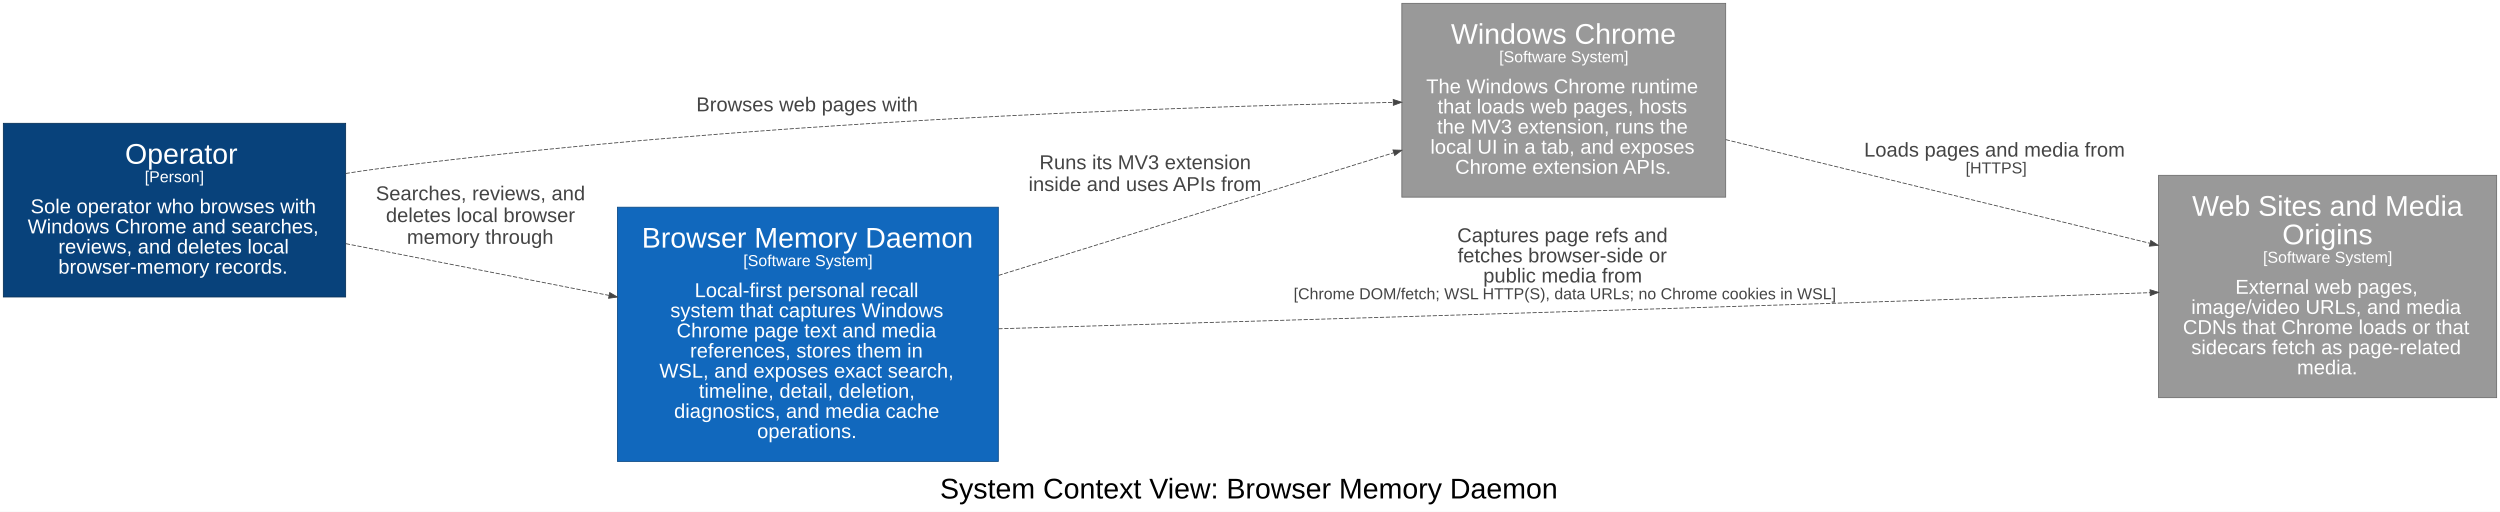
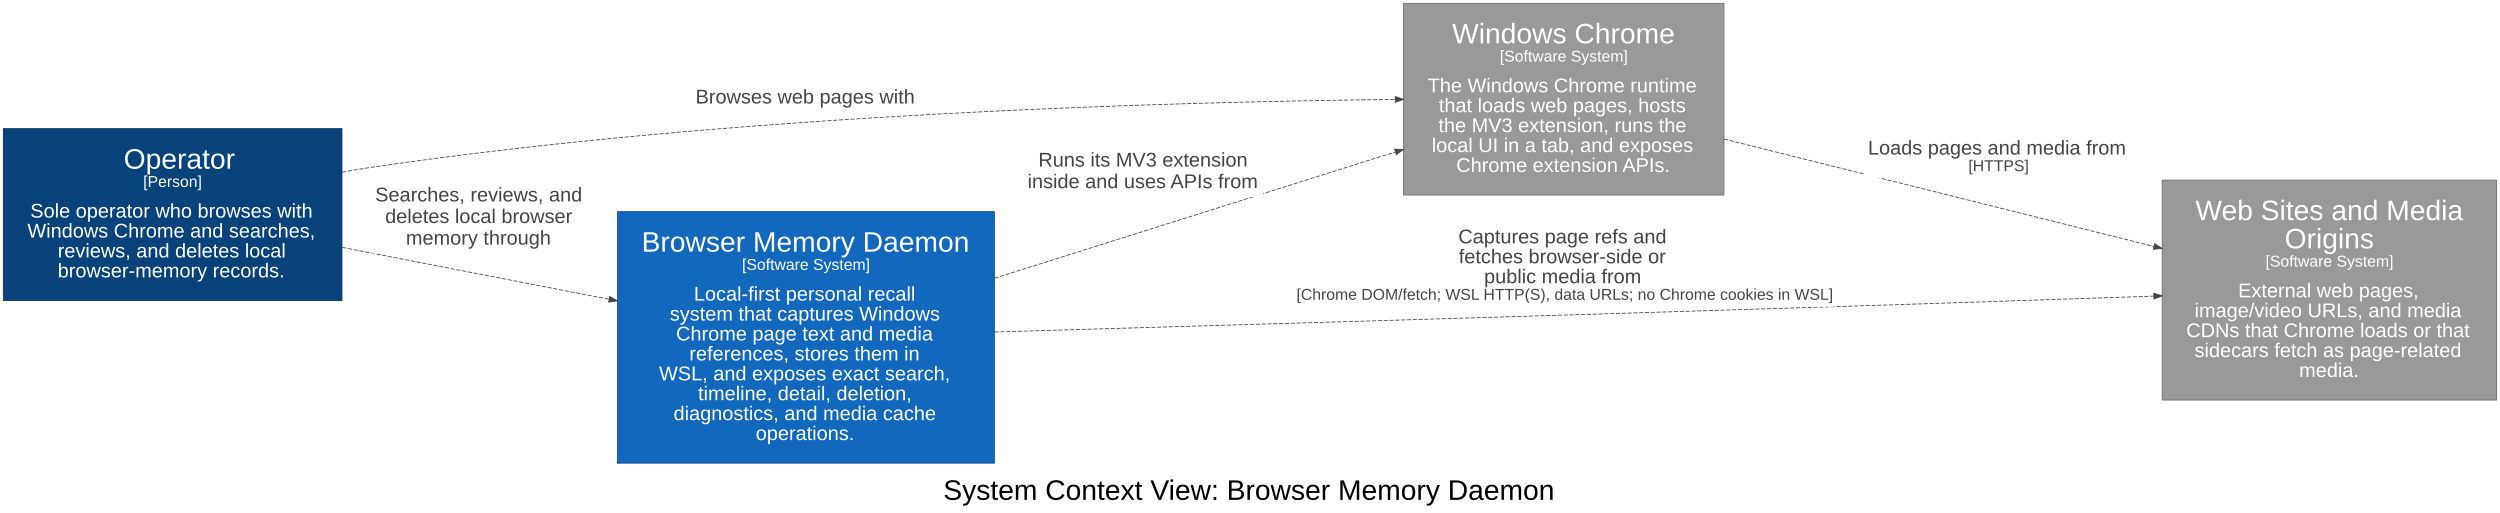
- <svg xmlns="http://www.w3.org/2000/svg" width="2980pt" height="610pt" viewBox="0.00 0.00 2980.00 610.00">
-   <g id="graph0" class="graph" transform="scale(1 1) rotate(0) translate(4 606)">
-     <polygon fill="white" stroke="transparent" points="-4,4 -4,-606 2976,-606 2976,4 -4,4" />
-     <text text-anchor="start" x="1116.5" y="-11.8" font-family="Arial" font-size="34.00">System Context View: Browser Memory Daemon</text>
+ <svg xmlns="http://www.w3.org/2000/svg" width="3012pt" height="618pt" viewBox="0.00 0.00 3012.00 618.00">
+   <g id="graph0" class="graph" transform="scale(1 1) rotate(0) translate(4 614)">
+     <polygon fill="white" stroke="transparent" points="-4,4 -4,-614 3008,-614 3008,4 -4,4" />
+     <text text-anchor="start" x="1132.5" y="-11.8" font-family="Arial" font-size="34.00">System Context View: Browser Memory Daemon</text>
    <g id="1" class="node">
      <polygon fill="#08427b" stroke="#052e56" points="408,-459 0,-459 0,-252 408,-252 408,-459" />
      <text text-anchor="start" x="145" y="-410.8" font-family="Arial" font-size="34.00" fill="#ffffff">Operator</text>
      <text text-anchor="start" x="168.5" y="-388.8" font-family="Arial" font-size="19.00" fill="#ffffff">[Person]</text>
      <text text-anchor="start" x="32.5" y="-351.8" font-family="Arial" font-size="24.00" fill="#ffffff">Sole operator who browses with</text>
      <text text-anchor="start" x="29" y="-327.8" font-family="Arial" font-size="24.00" fill="#ffffff">Windows Chrome and searches,</text>
      <text text-anchor="start" x="65.5" y="-303.8" font-family="Arial" font-size="24.00" fill="#ffffff">reviews, and deletes local</text>
      <text text-anchor="start" x="65.5" y="-279.8" font-family="Arial" font-size="24.00" fill="#ffffff">browser-memory records.</text>
    </g>
    <g id="2" class="node">
-       <polygon fill="#999999" stroke="#6b6b6b" points="2053,-602 1667,-602 1667,-371 2053,-371 2053,-602" />
-       <text text-anchor="start" x="1725.5" y="-553.8" font-family="Arial" font-size="34.00" fill="#ffffff">Windows Chrome</text>
-       <text text-anchor="start" x="1783" y="-531.8" font-family="Arial" font-size="19.00" fill="#ffffff">[Software System]</text>
-       <text text-anchor="start" x="1696" y="-494.8" font-family="Arial" font-size="24.00" fill="#ffffff">The Windows Chrome runtime</text>
-       <text text-anchor="start" x="1709.5" y="-470.8" font-family="Arial" font-size="24.00" fill="#ffffff">that loads web pages, hosts</text>
-       <text text-anchor="start" x="1709" y="-446.8" font-family="Arial" font-size="24.00" fill="#ffffff">the MV3 extension, runs the</text>
-       <text text-anchor="start" x="1701" y="-422.8" font-family="Arial" font-size="24.00" fill="#ffffff">local UI in a tab, and exposes</text>
-       <text text-anchor="start" x="1730.5" y="-398.8" font-family="Arial" font-size="24.00" fill="#ffffff">Chrome extension APIs.</text>
+       <polygon fill="#999999" stroke="#6b6b6b" points="2073,-610 1687,-610 1687,-379 2073,-379 2073,-610" />
+       <text text-anchor="start" x="1745.5" y="-561.8" font-family="Arial" font-size="34.00" fill="#ffffff">Windows Chrome</text>
+       <text text-anchor="start" x="1803" y="-539.8" font-family="Arial" font-size="19.00" fill="#ffffff">[Software System]</text>
+       <text text-anchor="start" x="1716" y="-502.8" font-family="Arial" font-size="24.00" fill="#ffffff">The Windows Chrome runtime</text>
+       <text text-anchor="start" x="1729.5" y="-478.8" font-family="Arial" font-size="24.00" fill="#ffffff">that loads web pages, hosts</text>
+       <text text-anchor="start" x="1729" y="-454.8" font-family="Arial" font-size="24.00" fill="#ffffff">the MV3 extension, runs the</text>
+       <text text-anchor="start" x="1721" y="-430.8" font-family="Arial" font-size="24.00" fill="#ffffff">local UI in a tab, and exposes</text>
+       <text text-anchor="start" x="1750.5" y="-406.8" font-family="Arial" font-size="24.00" fill="#ffffff">Chrome extension APIs.</text>
    </g>
    <g id="30" class="edge">
-       <path fill="none" stroke="#444444" stroke-dasharray="5,2" d="M408.06,-399.21C420.19,-401.17 432.24,-402.96 444,-404.5 873.46,-460.67 1381.27,-478.36 1656.68,-483.94" />
-       <polygon fill="#444444" stroke="#444444" points="1656.72,-487.44 1666.78,-484.14 1656.86,-480.44 1656.72,-487.44" />
-       <text text-anchor="start" x="826" y="-473.3" font-family="Arial" font-size="24.00" fill="#444444">Browses web pages with</text>
+       <path fill="none" stroke="#444444" stroke-dasharray="5,2" d="M408.25,-406.54C420.31,-408.77 432.29,-410.78 444,-412.5 880.25,-476.47 1397.9,-491.2 1676.77,-494.19" />
+       <polygon fill="#444444" stroke="#444444" points="1676.96,-497.69 1687,-494.29 1677.03,-490.69 1676.96,-497.69" />
+       <polygon fill="white" stroke="transparent" points="830,-478.5 830,-512.5 1104,-512.5 1104,-478.5 830,-478.5" />
+       <text text-anchor="start" x="834" y="-489.3" font-family="Arial" font-size="24.00" fill="#444444">Browses web pages with</text>
    </g>
    <g id="4" class="node">
-       <polygon fill="#1168bd" stroke="#0b4884" points="1186,-359 732,-359 732,-56 1186,-56 1186,-359" />
-       <text text-anchor="start" x="761" y="-310.8" font-family="Arial" font-size="34.00" fill="#ffffff">Browser Memory Daemon</text>
-       <text text-anchor="start" x="882" y="-288.8" font-family="Arial" font-size="19.00" fill="#ffffff">[Software System]</text>
-       <text text-anchor="start" x="824" y="-251.8" font-family="Arial" font-size="24.00" fill="#ffffff">Local-first personal recall</text>
-       <text text-anchor="start" x="795" y="-227.8" font-family="Arial" font-size="24.00" fill="#ffffff">system that captures Windows</text>
-       <text text-anchor="start" x="802.5" y="-203.8" font-family="Arial" font-size="24.00" fill="#ffffff">Chrome page text and media</text>
-       <text text-anchor="start" x="818.5" y="-179.8" font-family="Arial" font-size="24.00" fill="#ffffff">references, stores them in</text>
-       <text text-anchor="start" x="782" y="-155.8" font-family="Arial" font-size="24.00" fill="#ffffff">WSL, and exposes exact search,</text>
-       <text text-anchor="start" x="829" y="-131.8" font-family="Arial" font-size="24.00" fill="#ffffff">timeline, detail, deletion,</text>
-       <text text-anchor="start" x="799.5" y="-107.8" font-family="Arial" font-size="24.00" fill="#ffffff">diagnostics, and media cache</text>
-       <text text-anchor="start" x="898.5" y="-83.8" font-family="Arial" font-size="24.00" fill="#ffffff">operations.</text>
+       <polygon fill="#1168bd" stroke="#0b4884" points="1194,-359 740,-359 740,-56 1194,-56 1194,-359" />
+       <text text-anchor="start" x="769" y="-310.8" font-family="Arial" font-size="34.00" fill="#ffffff">Browser Memory Daemon</text>
+       <text text-anchor="start" x="890" y="-288.8" font-family="Arial" font-size="19.00" fill="#ffffff">[Software System]</text>
+       <text text-anchor="start" x="832" y="-251.8" font-family="Arial" font-size="24.00" fill="#ffffff">Local-first personal recall</text>
+       <text text-anchor="start" x="803" y="-227.8" font-family="Arial" font-size="24.00" fill="#ffffff">system that captures Windows</text>
+       <text text-anchor="start" x="810.5" y="-203.8" font-family="Arial" font-size="24.00" fill="#ffffff">Chrome page text and media</text>
+       <text text-anchor="start" x="826.5" y="-179.8" font-family="Arial" font-size="24.00" fill="#ffffff">references, stores them in</text>
+       <text text-anchor="start" x="790" y="-155.8" font-family="Arial" font-size="24.00" fill="#ffffff">WSL, and exposes exact search,</text>
+       <text text-anchor="start" x="837" y="-131.8" font-family="Arial" font-size="24.00" fill="#ffffff">timeline, detail, deletion,</text>
+       <text text-anchor="start" x="807.5" y="-107.8" font-family="Arial" font-size="24.00" fill="#ffffff">diagnostics, and media cache</text>
+       <text text-anchor="start" x="906.5" y="-83.8" font-family="Arial" font-size="24.00" fill="#ffffff">operations.</text>
    </g>
    <g id="31" class="edge">
-       <path fill="none" stroke="#444444" stroke-dasharray="5,2" d="M408.28,-315.55C505.02,-296.53 621.28,-273.68 721.91,-253.9" />
-       <polygon fill="#444444" stroke="#444444" points="722.77,-257.3 731.91,-251.94 721.42,-250.43 722.77,-257.3" />
-       <text text-anchor="start" x="444" y="-367.3" font-family="Arial" font-size="24.00" fill="#444444">Searches, reviews, and</text>
-       <text text-anchor="start" x="456" y="-341.3" font-family="Arial" font-size="24.00" fill="#444444">deletes local browser</text>
-       <text text-anchor="start" x="481" y="-315.3" font-family="Arial" font-size="24.00" fill="#444444">memory through</text>
+       <path fill="none" stroke="#444444" stroke-dasharray="5,2" d="M408.43,-315.94C507.39,-296.69 626.91,-273.45 729.86,-253.42" />
+       <polygon fill="#444444" stroke="#444444" points="730.63,-256.84 739.78,-251.5 729.29,-249.97 730.63,-256.84" />
+       <polygon fill="white" stroke="transparent" points="444,-308.5 444,-394.5 704,-394.5 704,-308.5 444,-308.5" />
+       <text text-anchor="start" x="448" y="-371.3" font-family="Arial" font-size="24.00" fill="#444444">Searches, reviews, and</text>
+       <text text-anchor="start" x="460" y="-345.3" font-family="Arial" font-size="24.00" fill="#444444">deletes local browser</text>
+       <text text-anchor="start" x="485" y="-319.3" font-family="Arial" font-size="24.00" fill="#444444">memory through</text>
    </g>
    <g id="3" class="node">
-       <polygon fill="#999999" stroke="#6b6b6b" points="2972,-397 2569,-397 2569,-132 2972,-132 2972,-397" />
-       <text text-anchor="start" x="2609" y="-348.8" font-family="Arial" font-size="34.00" fill="#ffffff">Web Sites and Media</text>
-       <text text-anchor="start" x="2716.5" y="-314.8" font-family="Arial" font-size="34.00" fill="#ffffff">Origins</text>
-       <text text-anchor="start" x="2693.5" y="-292.8" font-family="Arial" font-size="19.00" fill="#ffffff">[Software System]</text>
-       <text text-anchor="start" x="2660.5" y="-255.8" font-family="Arial" font-size="24.00" fill="#ffffff">External web pages,</text>
-       <text text-anchor="start" x="2608" y="-231.8" font-family="Arial" font-size="24.00" fill="#ffffff">image/video URLs, and media</text>
-       <text text-anchor="start" x="2598" y="-207.8" font-family="Arial" font-size="24.00" fill="#ffffff">CDNs that Chrome loads or that</text>
-       <text text-anchor="start" x="2608" y="-183.8" font-family="Arial" font-size="24.00" fill="#ffffff">sidecars fetch as page-related</text>
-       <text text-anchor="start" x="2734" y="-159.8" font-family="Arial" font-size="24.00" fill="#ffffff">media.</text>
+       <polygon fill="#999999" stroke="#6b6b6b" points="3004,-397 2601,-397 2601,-132 3004,-132 3004,-397" />
+       <text text-anchor="start" x="2641" y="-348.8" font-family="Arial" font-size="34.00" fill="#ffffff">Web Sites and Media</text>
+       <text text-anchor="start" x="2748.5" y="-314.8" font-family="Arial" font-size="34.00" fill="#ffffff">Origins</text>
+       <text text-anchor="start" x="2725.5" y="-292.8" font-family="Arial" font-size="19.00" fill="#ffffff">[Software System]</text>
+       <text text-anchor="start" x="2692.5" y="-255.8" font-family="Arial" font-size="24.00" fill="#ffffff">External web pages,</text>
+       <text text-anchor="start" x="2640" y="-231.8" font-family="Arial" font-size="24.00" fill="#ffffff">image/video URLs, and media</text>
+       <text text-anchor="start" x="2630" y="-207.8" font-family="Arial" font-size="24.00" fill="#ffffff">CDNs that Chrome loads or that</text>
+       <text text-anchor="start" x="2640" y="-183.8" font-family="Arial" font-size="24.00" fill="#ffffff">sidecars fetch as page-related</text>
+       <text text-anchor="start" x="2766" y="-159.8" font-family="Arial" font-size="24.00" fill="#ffffff">media.</text>
    </g>
    <g id="32" class="edge">
-       <path fill="none" stroke="#444444" stroke-dasharray="5,2" d="M2053.11,-439.56C2201.26,-403.35 2405.97,-353.33 2558.63,-316.03" />
-       <polygon fill="#444444" stroke="#444444" points="2559.72,-319.36 2568.61,-313.59 2558.06,-312.56 2559.72,-319.36" />
-       <text text-anchor="start" x="2218" y="-419.3" font-family="Arial" font-size="24.00" fill="#444444">Loads pages and media from</text>
-       <text text-anchor="start" x="2339" y="-399.3" font-family="Arial" font-size="19.00" fill="#444444">[HTTPS]</text>
+       <path fill="none" stroke="#444444" stroke-dasharray="5,2" d="M2073.13,-446.49C2224.49,-408.67 2435.26,-356.01 2591.15,-317.06" />
+       <polygon fill="#444444" stroke="#444444" points="2592.01,-320.45 2600.87,-314.63 2590.32,-313.66 2592.01,-320.45" />
+       <polygon fill="white" stroke="transparent" points="2242,-399.5 2242,-450.5 2565,-450.5 2565,-399.5 2242,-399.5" />
+       <text text-anchor="start" x="2246.5" y="-427.8" font-family="Arial" font-size="24.00" fill="#444444">Loads pages and media from</text>
+       <text text-anchor="start" x="2367.5" y="-407.8" font-family="Arial" font-size="19.00" fill="#444444">[HTTPS]</text>
    </g>
    <g id="33" class="edge">
-       <path fill="none" stroke="#444444" stroke-dasharray="5,2" d="M1186.28,-277.72C1331.19,-322.7 1517.58,-380.54 1657.4,-423.94" />
-       <polygon fill="#444444" stroke="#444444" points="1656.38,-427.28 1666.97,-426.9 1658.45,-420.6 1656.38,-427.28" />
-       <text text-anchor="start" x="1235" y="-404.3" font-family="Arial" font-size="24.00" fill="#444444">Runs its MV3 extension</text>
-       <text text-anchor="start" x="1222" y="-378.3" font-family="Arial" font-size="24.00" fill="#444444">inside and uses APIs from</text>
+       <path fill="none" stroke="#444444" stroke-dasharray="5,2" d="M1194.07,-278.72C1342.16,-325.38 1534.05,-385.83 1677.03,-430.87" />
+       <polygon fill="#444444" stroke="#444444" points="1676.22,-434.28 1686.81,-433.95 1678.32,-427.61 1676.22,-434.28" />
+       <polygon fill="white" stroke="transparent" points="1230,-376.5 1230,-436.5 1518,-436.5 1518,-376.5 1230,-376.5" />
+       <text text-anchor="start" x="1247" y="-413.3" font-family="Arial" font-size="24.00" fill="#444444">Runs its MV3 extension</text>
+       <text text-anchor="start" x="1234" y="-387.3" font-family="Arial" font-size="24.00" fill="#444444">inside and uses APIs from</text>
    </g>
    <g id="34" class="edge">
-       <path fill="none" stroke="#444444" stroke-dasharray="5,2" d="M1186.07,-214.09C1431.35,-221.3 1834.49,-233.32 2182,-244.5 2307.01,-248.52 2446.96,-253.27 2558.91,-257.14" />
-       <polygon fill="#444444" stroke="#444444" points="2558.85,-260.64 2568.97,-257.49 2559.1,-253.64 2558.85,-260.64" />
-       <text text-anchor="start" x="1733" y="-317.3" font-family="Arial" font-size="24.00" fill="#444444">Captures page refs and</text>
-       <text text-anchor="start" x="1733.5" y="-293.3" font-family="Arial" font-size="24.00" fill="#444444">fetches browser-side or</text>
-       <text text-anchor="start" x="1764" y="-269.3" font-family="Arial" font-size="24.00" fill="#444444">public media from</text>
-       <text text-anchor="start" x="1538" y="-249.3" font-family="Arial" font-size="19.00" fill="#444444">[Chrome DOM/fetch; WSL HTTP(S), data URLs; no Chrome cookies in WSL]</text>
+       <path fill="none" stroke="#444444" stroke-dasharray="5,2" d="M1194.2,-214.01C1442.41,-221.21 1852.59,-233.28 2206,-244.5 2333.71,-248.55 2476.82,-253.35 2590.73,-257.23" />
+       <polygon fill="#444444" stroke="#444444" points="2590.85,-260.74 2600.97,-257.58 2591.09,-253.74 2590.85,-260.74" />
+       <polygon fill="white" stroke="transparent" points="1554,-244.5 1554,-343.5 2206,-343.5 2206,-244.5 1554,-244.5" />
+       <text text-anchor="start" x="1753" y="-320.8" font-family="Arial" font-size="24.00" fill="#444444">Captures page refs and</text>
+       <text text-anchor="start" x="1753.5" y="-296.8" font-family="Arial" font-size="24.00" fill="#444444">fetches browser-side or</text>
+       <text text-anchor="start" x="1784" y="-272.8" font-family="Arial" font-size="24.00" fill="#444444">public media from</text>
+       <text text-anchor="start" x="1558" y="-252.8" font-family="Arial" font-size="19.00" fill="#444444">[Chrome DOM/fetch; WSL HTTP(S), data URLs; no Chrome cookies in WSL]</text>
    </g>
  </g>
</svg>
